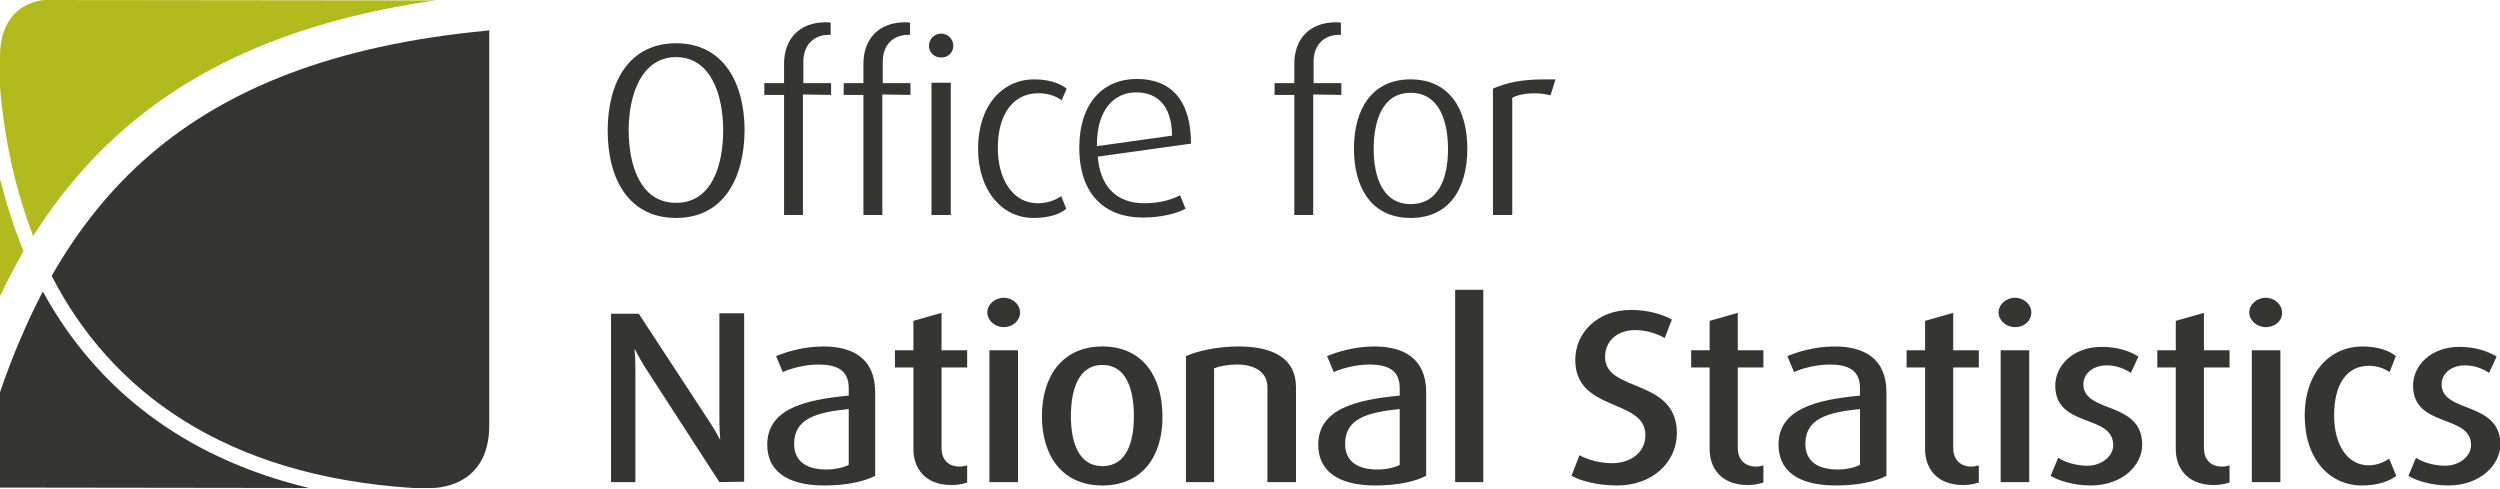
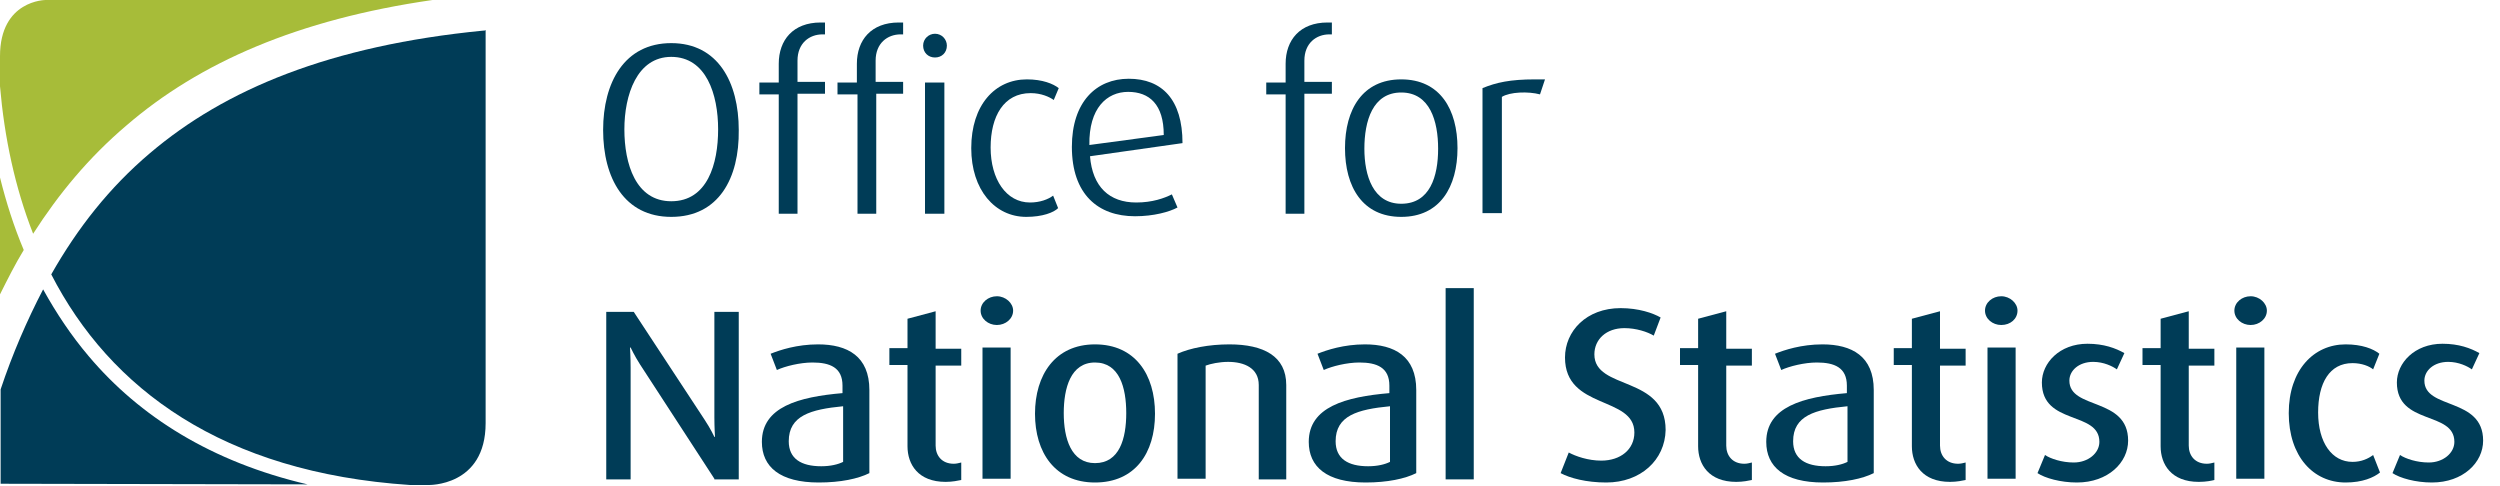
- <svg xmlns="http://www.w3.org/2000/svg" viewBox="0 362.8 595.3 116.3" enable-background="new 0 362.8 595.3 116.3">
-   <path fill="#B2BB1E" d="M0 433.3c1.8-3.7 3.6-7.2 5.6-10.7-2.3-5.6-4.1-11.3-5.6-17.2v27.9m10.9-70.5s-10.9 0-10.9 13.5v7.2c1 12.3 3.6 24.3 7.9 35.5 6.1-9.6 13.4-18.4 22.3-26 17.6-15.1 41.3-25.5 73.5-30.1l-92.8-.1z" />
-   <path fill="#353633" d="M115.9 370.1c-36.8 3.5-62 14-80 29.4-9.7 8.3-17.3 18-23.6 29 14.1 27.4 41.1 47.6 86 50.5h4.4s13.8.5 13.8-14.9v-94.1l-.6.1m-94.7 78.1c-4.2-4.9-7.9-10.3-11-16-3.9 7.5-7.3 15.5-10.2 24v22.7l73.6.1c-22.9-5.5-40.1-16.4-52.4-30.8" />
-   <path d="M0 362.8h595.3v116.3h-595.3v-116.3z" fill="none" />
-   <path fill="#353633" d="M161 414.7c-11.3 0-16.3-9.3-16.3-20.8 0-11.4 5-20.8 16.3-20.8s16.3 9.5 16.3 20.8c-.1 11.5-5.1 20.8-16.3 20.8m0-38.3c-8.3 0-11.3 9.1-11.3 17.4 0 8.2 2.7 17.3 11.3 17.3 8.6 0 11.2-9.1 11.2-17.3 0-8.3-2.9-17.4-11.2-17.4m30.2 8.9v28.7h-4.5v-28.6h-4.7v-2.8h4.7v-4.6c0-5.7 3.4-9.9 10-9.9.5 0 1.1.1 1.1.1v2.9h-.5c-3.2 0-6 2.1-6 6.4v5.1h6.6v2.8l-6.7-.1zm18.9 0v28.7h-4.5v-28.6h-4.7v-2.8h4.7v-4.6c0-5.7 3.4-9.9 10-9.9.5 0 1.1.1 1.1.1v2.9h-.5c-3.2 0-6 2.1-6 6.4v5.1h6.6v2.8l-6.7-.1zm14-8.8c-1.6 0-2.9-1.2-2.9-2.8 0-1.6 1.3-2.9 2.9-2.9 1.6 0 2.9 1.3 2.9 2.9 0 1.6-1.2 2.8-2.9 2.8m-2.3 6h4.6v31.5h-4.6v-31.5zm24.3 32.2c-7.4 0-13.2-6.4-13.2-16.5 0-10.3 5.8-16.5 13.4-16.5 3.8 0 6.3 1.1 7.7 2.2l-1.2 2.8c-1-.8-2.9-1.7-5.5-1.7-6.4 0-9.7 5.5-9.7 13 0 7.7 3.7 13.2 9.5 13.2 2.4 0 4.3-.8 5.6-1.7l1.2 3c-1.3 1.2-4 2.2-7.8 2.2m15.3-14.6c.6 7.4 4.7 11.1 11.1 11.1 3.9 0 6.8-1 8.5-1.9l1.3 3.2c-2 1.1-5.7 2.1-10.2 2.1-8.8 0-15.1-5.3-15.1-16.6 0-10.8 5.8-16.4 13.7-16.4 8 0 12.9 4.9 12.9 15.4l-22.2 3.1zm9.1-15.3c-5.1 0-9.4 4-9.3 12.8l17.9-2.5c-.1-7.3-3.6-10.3-8.6-10.3m42.2.5v28.7h-4.5v-28.6h-4.7v-2.8h4.7v-4.6c0-5.7 3.4-9.9 10-9.9.5 0 1.1.1 1.1.1v2.9h-.5c-3.2 0-6 2.1-6 6.4v5.1h6.6v2.8l-6.7-.1zm23.2 29.4c-9.3 0-13.5-7.2-13.5-16.5s4.2-16.5 13.5-16.5 13.5 7.2 13.5 16.5c0 9.4-4.2 16.5-13.5 16.5m0-29.8c-6.9 0-8.8 7-8.8 13.4 0 6.5 2.1 13.1 8.8 13.1 6.9 0 8.9-6.6 8.9-13.1s-2-13.4-8.9-13.4m33.3.6c-2.9-.8-7.1-.6-9.1.6v27.9h-4.6v-30.1c3.3-1.4 6.6-2.2 12.5-2.2h2.4c0 .1-1.2 3.8-1.2 3.8zm-197.9 92.1l-17.8-27.5c-1.3-2.1-2.3-4.1-2.3-4.1h-.1s.2 2.3.2 4.8v26.8h-5.8v-40.1h6.6l16.9 25.8c1.5 2.3 2.4 4.1 2.4 4.1h.1s-.2-2.3-.2-4.7v-25.3h5.9v40.1l-5.9.1zm25 .8c-9.2 0-13.6-3.7-13.6-9.7 0-8.5 8.8-10.7 19.4-11.7v-1.8c0-4.3-2.9-5.6-7.2-5.6-3.1 0-6.6.9-8.5 1.8l-1.6-3.8c2.2-.9 6.3-2.3 11.3-2.3 7 0 12.3 2.9 12.3 10.9v19.9c-2.7 1.4-6.9 2.3-12.1 2.3m5.8-18.2c-7.8.8-13 2.3-13 8.3 0 4.2 3 6.1 7.7 6.1 2.2 0 4.1-.5 5.3-1.1v-13.3zm24.5 18.1c-6.6 0-9.1-4.3-9.1-8.5v-19.5h-4.4v-4.1h4.4v-7l6.7-1.9v8.9h6.1v4.1h-6.1v19.2c0 2.5 1.4 4.4 4.3 4.4.6 0 1.2-.1 1.8-.3v4.1c-.6.2-1.9.6-3.7.6m12.4-37.6c-2.1 0-3.9-1.6-3.9-3.5s1.8-3.5 3.9-3.5c2.1 0 3.9 1.6 3.9 3.5 0 2-1.8 3.5-3.9 3.5m-3.4 5.5h6.8v31.4h-6.8v-31.4zm26.9 32.2c-9.6 0-14.4-7.1-14.4-16.5s4.8-16.6 14.4-16.6c9.6 0 14.3 7.2 14.3 16.6.1 9.4-4.7 16.5-14.3 16.5m0-28.7c-5.8 0-7.5 6.1-7.5 12.2s1.8 11.9 7.5 11.9c5.8 0 7.5-5.8 7.5-11.9 0-6.2-1.7-12.2-7.5-12.2m39.3 27.9v-22.5c0-4-3.4-5.5-7.3-5.5-2.1 0-4.1.4-5.4.9v27.1h-6.7v-30c2.9-1.3 7.6-2.3 12.5-2.3 8.2 0 13.7 2.8 13.7 9.7v22.6h-6.8zm25.7.8c-9.2 0-13.6-3.7-13.6-9.7 0-8.5 8.9-10.7 19.4-11.7v-1.8c0-4.3-2.9-5.6-7.2-5.6-3.1 0-6.6.9-8.5 1.8l-1.6-3.8c2.2-.9 6.3-2.3 11.3-2.3 7 0 12.3 2.9 12.3 10.9v19.9c-2.7 1.4-6.9 2.3-12.1 2.3m5.8-18.2c-7.8.8-13 2.3-13 8.3 0 4.2 3 6.1 7.7 6.1 2.2 0 4.1-.5 5.3-1.1v-13.3zm13.2 17.4v-45.8h6.7v45.8h-6.7zm38.6.8c-4.8 0-8.7-1.1-10.9-2.3l1.9-4.9c1.6.9 4.6 1.9 7.7 1.9 4.7 0 8-2.7 8-6.7 0-8.8-16.7-5.4-16.7-17.9 0-6.4 5.2-11.9 13.3-11.9 4.3 0 7.8 1.2 9.7 2.3l-1.7 4.4c-1.5-.9-4.2-1.9-7-1.9-4.3 0-7.2 2.6-7.2 6.4 0 8.6 17.1 4.9 17.1 18.2-.1 7.1-6 12.4-14.2 12.4m31.1-.1c-6.6 0-9.1-4.3-9.1-8.5v-19.5h-4.4v-4.1h4.4v-7l6.7-1.9v8.9h6.1v4.1h-6.1v19.2c0 2.5 1.5 4.4 4.3 4.4.6 0 1.2-.1 1.8-.3v4.1c-.6.2-2 .6-3.7.6m20.9.1c-9.2 0-13.6-3.7-13.6-9.7 0-8.5 8.9-10.7 19.4-11.7v-1.8c0-4.3-2.9-5.6-7.2-5.6-3.1 0-6.6.9-8.5 1.8l-1.6-3.8c2.2-.9 6.3-2.3 11.3-2.3 7 0 12.3 2.9 12.3 10.9v19.9c-2.6 1.4-6.9 2.3-12.1 2.3m5.8-18.2c-7.8.8-13 2.3-13 8.3 0 4.2 3 6.1 7.7 6.1 2.2 0 4.1-.5 5.3-1.1v-13.3zm24.6 18.1c-6.6 0-9.1-4.3-9.1-8.5v-19.5h-4.4v-4.1h4.4v-7l6.7-1.9v8.9h6.1v4.1h-6.1v19.2c0 2.5 1.5 4.4 4.3 4.4.6 0 1.2-.1 1.8-.3v4.1c-.7.2-2 .6-3.7.6m12.3-37.6c-2.1 0-3.9-1.6-3.9-3.5s1.8-3.5 3.9-3.5 3.9 1.6 3.9 3.5c0 2-1.7 3.5-3.9 3.5m-3.4 5.5h6.8v31.4h-6.8v-31.4zm21.4 32.2c-3.9 0-7.6-1.1-9.5-2.3l1.8-4.3c1.3.9 4 1.9 6.9 1.9 3.4 0 6.2-2.2 6.2-4.9 0-7.5-13.8-4-13.8-14.2 0-4.7 4.2-9.2 11-9.2 3.9 0 6.7 1 8.8 2.3l-1.8 3.9c-1-.7-3.1-1.8-5.7-1.8-3.5 0-5.6 2.1-5.6 4.5 0 7 14 3.9 14 14.4 0 4.9-4.7 9.7-12.3 9.7m29.4-.1c-6.6 0-9.1-4.3-9.1-8.5v-19.5h-4.4v-4.1h4.4v-7l6.7-1.9v8.9h6.1v4.1h-6.1v19.2c0 2.5 1.4 4.4 4.3 4.4.6 0 1.2-.1 1.8-.3v4.1c-.6.2-2 .6-3.7.6m12.3-37.6c-2.1 0-3.9-1.6-3.9-3.5s1.8-3.5 3.9-3.5c2.1 0 3.9 1.6 3.9 3.5.1 2-1.7 3.5-3.9 3.5m-3.3 5.5h6.8v31.4h-6.8v-31.4zm26.2 32.2c-7.7 0-13.6-6.3-13.6-16.6 0-10.4 6.1-16.5 13.7-16.5 3.9 0 6.6 1.1 8 2.3l-1.5 3.8c-1-.7-2.7-1.5-4.9-1.5-5.5 0-8.3 4.7-8.3 11.8 0 7.2 3.3 11.9 8.2 11.9 2.1 0 3.8-.8 4.9-1.6l1.7 4.1c-1.5 1.2-4.2 2.3-8.2 2.3m20.6 0c-3.9 0-7.6-1.1-9.5-2.3l1.8-4.3c1.3.9 4 1.9 6.9 1.9 3.4 0 6.2-2.2 6.2-4.9 0-7.5-13.8-4-13.8-14.2 0-4.7 4.2-9.2 11-9.2 3.9 0 6.7 1 8.9 2.3l-1.8 3.9c-1-.7-3.1-1.8-5.7-1.8-3.5 0-5.6 2.1-5.6 4.5 0 7 14 3.9 14 14.4-.1 4.9-4.9 9.7-12.4 9.7" />
+ <svg xmlns="http://www.w3.org/2000/svg" version="1.1" id="Layer_1" x="0px" y="0px" viewBox="0 0 400 77.7" style="enable-background:new 0 0 400 77.7;" xml:space="preserve">
+   <style type="text/css">
+ 	.st0{fill:#A7BC39;}
+ 	.st1{fill:#003C57;}
+ </style>
+   <g>
+     <g>
+       <path class="st0" d="M0,47.1c1.2-2.4,2.4-4.8,3.8-7.1C2.2,36.2,1,32.4,0,28.4C0,34.9,0,41.7,0,47.1z M7.3,0C7.3,0,0,0,0,9    c0,0.6,0,2.3,0,4.8C0.7,22,2.4,30,5.3,37.4c4.1-6.4,8.9-12.2,14.9-17.3C31.9,10,47.7,3.1,69.2,0H7.3z" />
+       <path class="st1" d="M77.3,4.9C52.8,7.3,36,14.3,24,24.5c-6.5,5.5-11.6,12-15.8,19.4c9.4,18.3,27.4,31.7,57.4,33.7l2.9,0    c0,0,9.2,0.3,9.2-9.9V4.8C77.6,4.9,77.5,4.9,77.3,4.9z M14.2,57c-2.8-3.3-5.2-6.9-7.3-10.7c-2.6,5-4.9,10.3-6.8,16    c0,8.8,0,15.1,0,15.1l49.1,0.1C33.8,73.9,22.3,66.6,14.2,57z" />
+     </g>
+     <g>
+       <path class="st1" d="M107.4,34.7c-7.5,0-10.9-6.2-10.9-13.9c0-7.6,3.4-13.9,10.9-13.9s10.8,6.3,10.8,13.9    C118.3,28.5,115,34.7,107.4,34.7z M107.4,9.1c-5.5,0-7.5,6.1-7.5,11.6c0,5.5,1.8,11.5,7.5,11.5c5.8,0,7.5-6,7.5-11.5    C114.9,15.1,113,9.1,107.4,9.1z" />
+       <path class="st1" d="M127.6,15.1v19.1h-3V15.1h-3.1v-1.9h3.1v-3c0-3.8,2.3-6.6,6.7-6.6c0.3,0,0.7,0,0.7,0v1.9h-0.4    c-2.1,0-4,1.4-4,4.2v3.4h4.4v1.9H127.6z" />
+       <path class="st1" d="M140.2,15.1v19.1h-3V15.1H134v-1.9h3.1v-3c0-3.8,2.3-6.6,6.7-6.6c0.3,0,0.7,0,0.7,0v1.9h-0.4    c-2.1,0-4,1.4-4,4.2v3.4h4.4v1.9H140.2z" />
+       <path class="st1" d="M149.6,9.2c-1.1,0-1.9-0.8-1.9-1.9c0-1.1,0.9-1.9,1.9-1.9c1.1,0,1.9,0.9,1.9,1.9    C151.5,8.4,150.7,9.2,149.6,9.2z M148,34.2v-21h3.1v21H148z" />
+       <path class="st1" d="M164.2,34.7c-5,0-8.8-4.3-8.8-11c0-6.9,3.8-11,8.9-11c2.5,0,4.2,0.7,5.1,1.4l-0.8,1.9c-0.7-0.5-2-1.1-3.7-1.1    c-4.3,0-6.4,3.7-6.4,8.7c0,5.1,2.5,8.8,6.3,8.8c1.6,0,2.9-0.5,3.7-1.1l0.8,2C168.6,34,166.8,34.7,164.2,34.7z" />
+       <path class="st1" d="M174.4,25c0.4,4.9,3.1,7.4,7.4,7.4c2.6,0,4.5-0.7,5.7-1.3l0.9,2.1c-1.3,0.7-3.8,1.4-6.8,1.4    c-5.9,0-10.1-3.5-10.1-11.1c0-7.2,3.9-10.9,9.1-10.9c5.3,0,8.6,3.3,8.6,10.3L174.4,25z M180.5,14.7c-3.4,0-6.3,2.6-6.2,8.5    l11.9-1.6C186.2,16.7,183.9,14.7,180.5,14.7z" />
+       <path class="st1" d="M208.7,15.1v19.1h-3V15.1h-3.1v-1.9h3.1v-3c0-3.8,2.3-6.6,6.7-6.6c0.3,0,0.7,0,0.7,0v1.9h-0.4    c-2.1,0-4,1.4-4,4.2v3.4h4.4v1.9H208.7z" />
+       <path class="st1" d="M224.2,34.7c-6.2,0-9-4.8-9-11c0-6.2,2.8-11,9-11c6.2,0,9,4.8,9,11C233.2,29.9,230.4,34.7,224.2,34.7z     M224.2,14.8c-4.6,0-5.9,4.6-5.9,9c0,4.3,1.4,8.8,5.9,8.8c4.6,0,5.9-4.4,5.9-8.8C230.1,19.4,228.8,14.8,224.2,14.8z" />
+       <path class="st1" d="M246.4,15.1c-1.9-0.5-4.8-0.4-6.1,0.4v18.6h-3.1v-20c2.2-0.9,4.4-1.4,8.4-1.4c0.5,0,1.3,0,1.6,0L246.4,15.1z" />
+       <path class="st1" d="M114.3,76.6l-11.9-18.3c-0.9-1.4-1.5-2.7-1.5-2.7h-0.1c0,0,0.1,1.6,0.1,3.2v17.9h-3.9V49.9h4.4l11.3,17.2    c1,1.5,1.6,2.8,1.6,2.8h0.1c0,0-0.1-1.5-0.1-3.1V49.9h3.9v26.8H114.3z" />
+       <path class="st1" d="M131,77.2c-6.2,0-9.1-2.5-9.1-6.5c0-5.6,5.9-7.2,12.9-7.8v-1.2c0-2.9-2-3.7-4.8-3.7c-2,0-4.4,0.6-5.7,1.2    l-1-2.6c1.5-0.6,4.2-1.5,7.6-1.5c4.7,0,8.2,1.9,8.2,7.3v13.3C137.3,76.6,134.5,77.2,131,77.2z M134.9,65c-5.2,0.5-8.7,1.5-8.7,5.6    c0,2.8,2,4,5.2,4c1.5,0,2.7-0.3,3.5-0.7V65z" />
+       <path class="st1" d="M151.3,77.1c-4.4,0-6.1-2.8-6.1-5.7v-13h-2.9v-2.7h2.9v-4.7l4.5-1.2v6h4.1v2.7h-4.1v12.8c0,1.6,1,2.9,2.9,2.9    c0.4,0,0.8-0.1,1.2-0.2v2.8C153.3,76.9,152.4,77.1,151.3,77.1z" />
+       <path class="st1" d="M159.5,52c-1.4,0-2.6-1-2.6-2.3c0-1.3,1.2-2.3,2.6-2.3c1.4,0,2.6,1.1,2.6,2.3C162.1,51,160.9,52,159.5,52z     M157.2,76.6v-21h4.5v21H157.2z" />
+       <path class="st1" d="M175.2,77.2c-6.4,0-9.6-4.8-9.6-11s3.2-11.1,9.6-11.1c6.4,0,9.6,4.8,9.6,11.1S181.6,77.2,175.2,77.2z     M175.2,58c-3.9,0-5,4.1-5,8.1c0,4.1,1.2,8,5,8c3.9,0,5-3.9,5-8C180.2,62,179.1,58,175.2,58z" />
+       <path class="st1" d="M201.4,76.6v-15c0-2.7-2.3-3.7-4.9-3.7c-1.4,0-2.8,0.3-3.6,0.6v18.1h-4.5v-20c2-0.9,5-1.5,8.3-1.5    c5.5,0,9.1,1.9,9.1,6.5v15.1H201.4z" />
+       <path class="st1" d="M218.5,77.2c-6.2,0-9.1-2.5-9.1-6.5c0-5.6,5.9-7.2,12.9-7.8v-1.2c0-2.9-2-3.7-4.8-3.7c-2,0-4.4,0.6-5.7,1.2    l-1-2.6c1.5-0.6,4.2-1.5,7.6-1.5c4.7,0,8.2,1.9,8.2,7.3v13.3C224.8,76.6,222,77.2,218.5,77.2z M222.4,65c-5.2,0.5-8.7,1.5-8.7,5.6    c0,2.8,2,4,5.2,4c1.5,0,2.7-0.3,3.5-0.7V65z" />
+       <path class="st1" d="M231.3,76.6V46.1h4.5v17.3v13.3H231.3z" />
+       <path class="st1" d="M257,77.2c-3.2,0-5.8-0.7-7.3-1.5l1.3-3.3c1.1,0.6,3.1,1.3,5.2,1.3c3.1,0,5.3-1.8,5.3-4.5    c0-5.9-11.1-3.6-11.1-12c0-4.2,3.4-7.9,8.9-7.9c2.9,0,5.2,0.8,6.4,1.5l-1.1,2.9c-1-0.6-2.8-1.2-4.7-1.2c-2.9,0-4.8,1.8-4.8,4.2    c0,5.8,11.4,3.3,11.4,12.1C266.4,73.6,262.5,77.2,257,77.2z" />
+       <path class="st1" d="M277.8,77.1c-4.4,0-6.1-2.8-6.1-5.7v-13h-2.9v-2.7h2.9v-4.7l4.5-1.2v6h4.1v2.7h-4.1v12.8c0,1.6,1,2.9,2.9,2.9    c0.4,0,0.8-0.1,1.2-0.2v2.8C279.8,76.9,278.9,77.1,277.8,77.1z" />
+       <path class="st1" d="M291.7,77.2c-6.2,0-9.1-2.5-9.1-6.5c0-5.6,5.9-7.2,12.9-7.8v-1.2c0-2.9-2-3.7-4.8-3.7c-2,0-4.4,0.6-5.7,1.2    l-1-2.6c1.5-0.6,4.2-1.5,7.6-1.5c4.7,0,8.2,1.9,8.2,7.3v13.3C298,76.6,295.2,77.2,291.7,77.2z M295.6,65c-5.2,0.5-8.7,1.5-8.7,5.6    c0,2.8,2,4,5.2,4c1.5,0,2.7-0.3,3.5-0.7V65z" />
+       <path class="st1" d="M312,77.1c-4.4,0-6.1-2.8-6.1-5.7v-13H303v-2.7h2.9v-4.7l4.5-1.2v6h4.1v2.7h-4.1v12.8c0,1.6,1,2.9,2.9,2.9    c0.4,0,0.8-0.1,1.2-0.2v2.8C314,76.9,313.1,77.1,312,77.1z" />
+       <path class="st1" d="M320.2,52c-1.4,0-2.6-1-2.6-2.3c0-1.3,1.2-2.3,2.6-2.3c1.4,0,2.6,1.1,2.6,2.3C322.8,51,321.7,52,320.2,52z     M318,76.6v-21h4.5v21H318z" />
+       <path class="st1" d="M332.3,77.2c-2.6,0-5.1-0.7-6.3-1.5l1.2-2.9c0.9,0.6,2.7,1.2,4.6,1.2c2.3,0,4.1-1.5,4.1-3.3    c0-5-9.2-2.6-9.2-9.5c0-3.1,2.8-6.2,7.3-6.2c2.6,0,4.5,0.7,5.9,1.5l-1.2,2.6c-0.7-0.5-2.1-1.2-3.8-1.2c-2.3,0-3.8,1.4-3.8,3    c0,4.7,9.4,2.6,9.4,9.6C340.5,74,337.3,77.2,332.3,77.2z" />
+       <path class="st1" d="M351.8,77.1c-4.4,0-6.1-2.8-6.1-5.7v-13h-2.9v-2.7h2.9v-4.7l4.5-1.2v6h4.1v2.7h-4.1v12.8c0,1.6,1,2.9,2.9,2.9    c0.4,0,0.8-0.1,1.2-0.2v2.8C353.9,76.9,353,77.1,351.8,77.1z" />
+       <path class="st1" d="M360.1,52c-1.4,0-2.6-1-2.6-2.3c0-1.3,1.2-2.3,2.6-2.3c1.4,0,2.6,1.1,2.6,2.3C362.7,51,361.5,52,360.1,52z     M357.8,76.6v-21h4.5v21H357.8z" />
+       <path class="st1" d="M375.3,77.2c-5.2,0-9.1-4.2-9.1-11.1c0-6.9,4-11,9.1-11c2.6,0,4.4,0.7,5.4,1.5l-1,2.5c-0.6-0.5-1.8-1-3.3-1    c-3.7,0-5.5,3.2-5.5,7.9c0,4.8,2.2,7.9,5.5,7.9c1.4,0,2.5-0.5,3.3-1.1l1.1,2.8C379.8,76.4,378,77.2,375.3,77.2z" />
+       <path class="st1" d="M389.1,77.2c-2.6,0-5.1-0.7-6.3-1.5l1.2-2.9c0.9,0.6,2.7,1.2,4.6,1.2c2.3,0,4.1-1.5,4.1-3.3    c0-5-9.2-2.6-9.2-9.5c0-3.1,2.8-6.2,7.3-6.2c2.6,0,4.5,0.7,5.9,1.5l-1.2,2.6c-0.7-0.5-2.1-1.2-3.8-1.2c-2.3,0-3.8,1.4-3.8,3    c0,4.7,9.4,2.6,9.4,9.6C397.3,74,394.1,77.2,389.1,77.2z" />
+     </g>
+   </g>
</svg>
